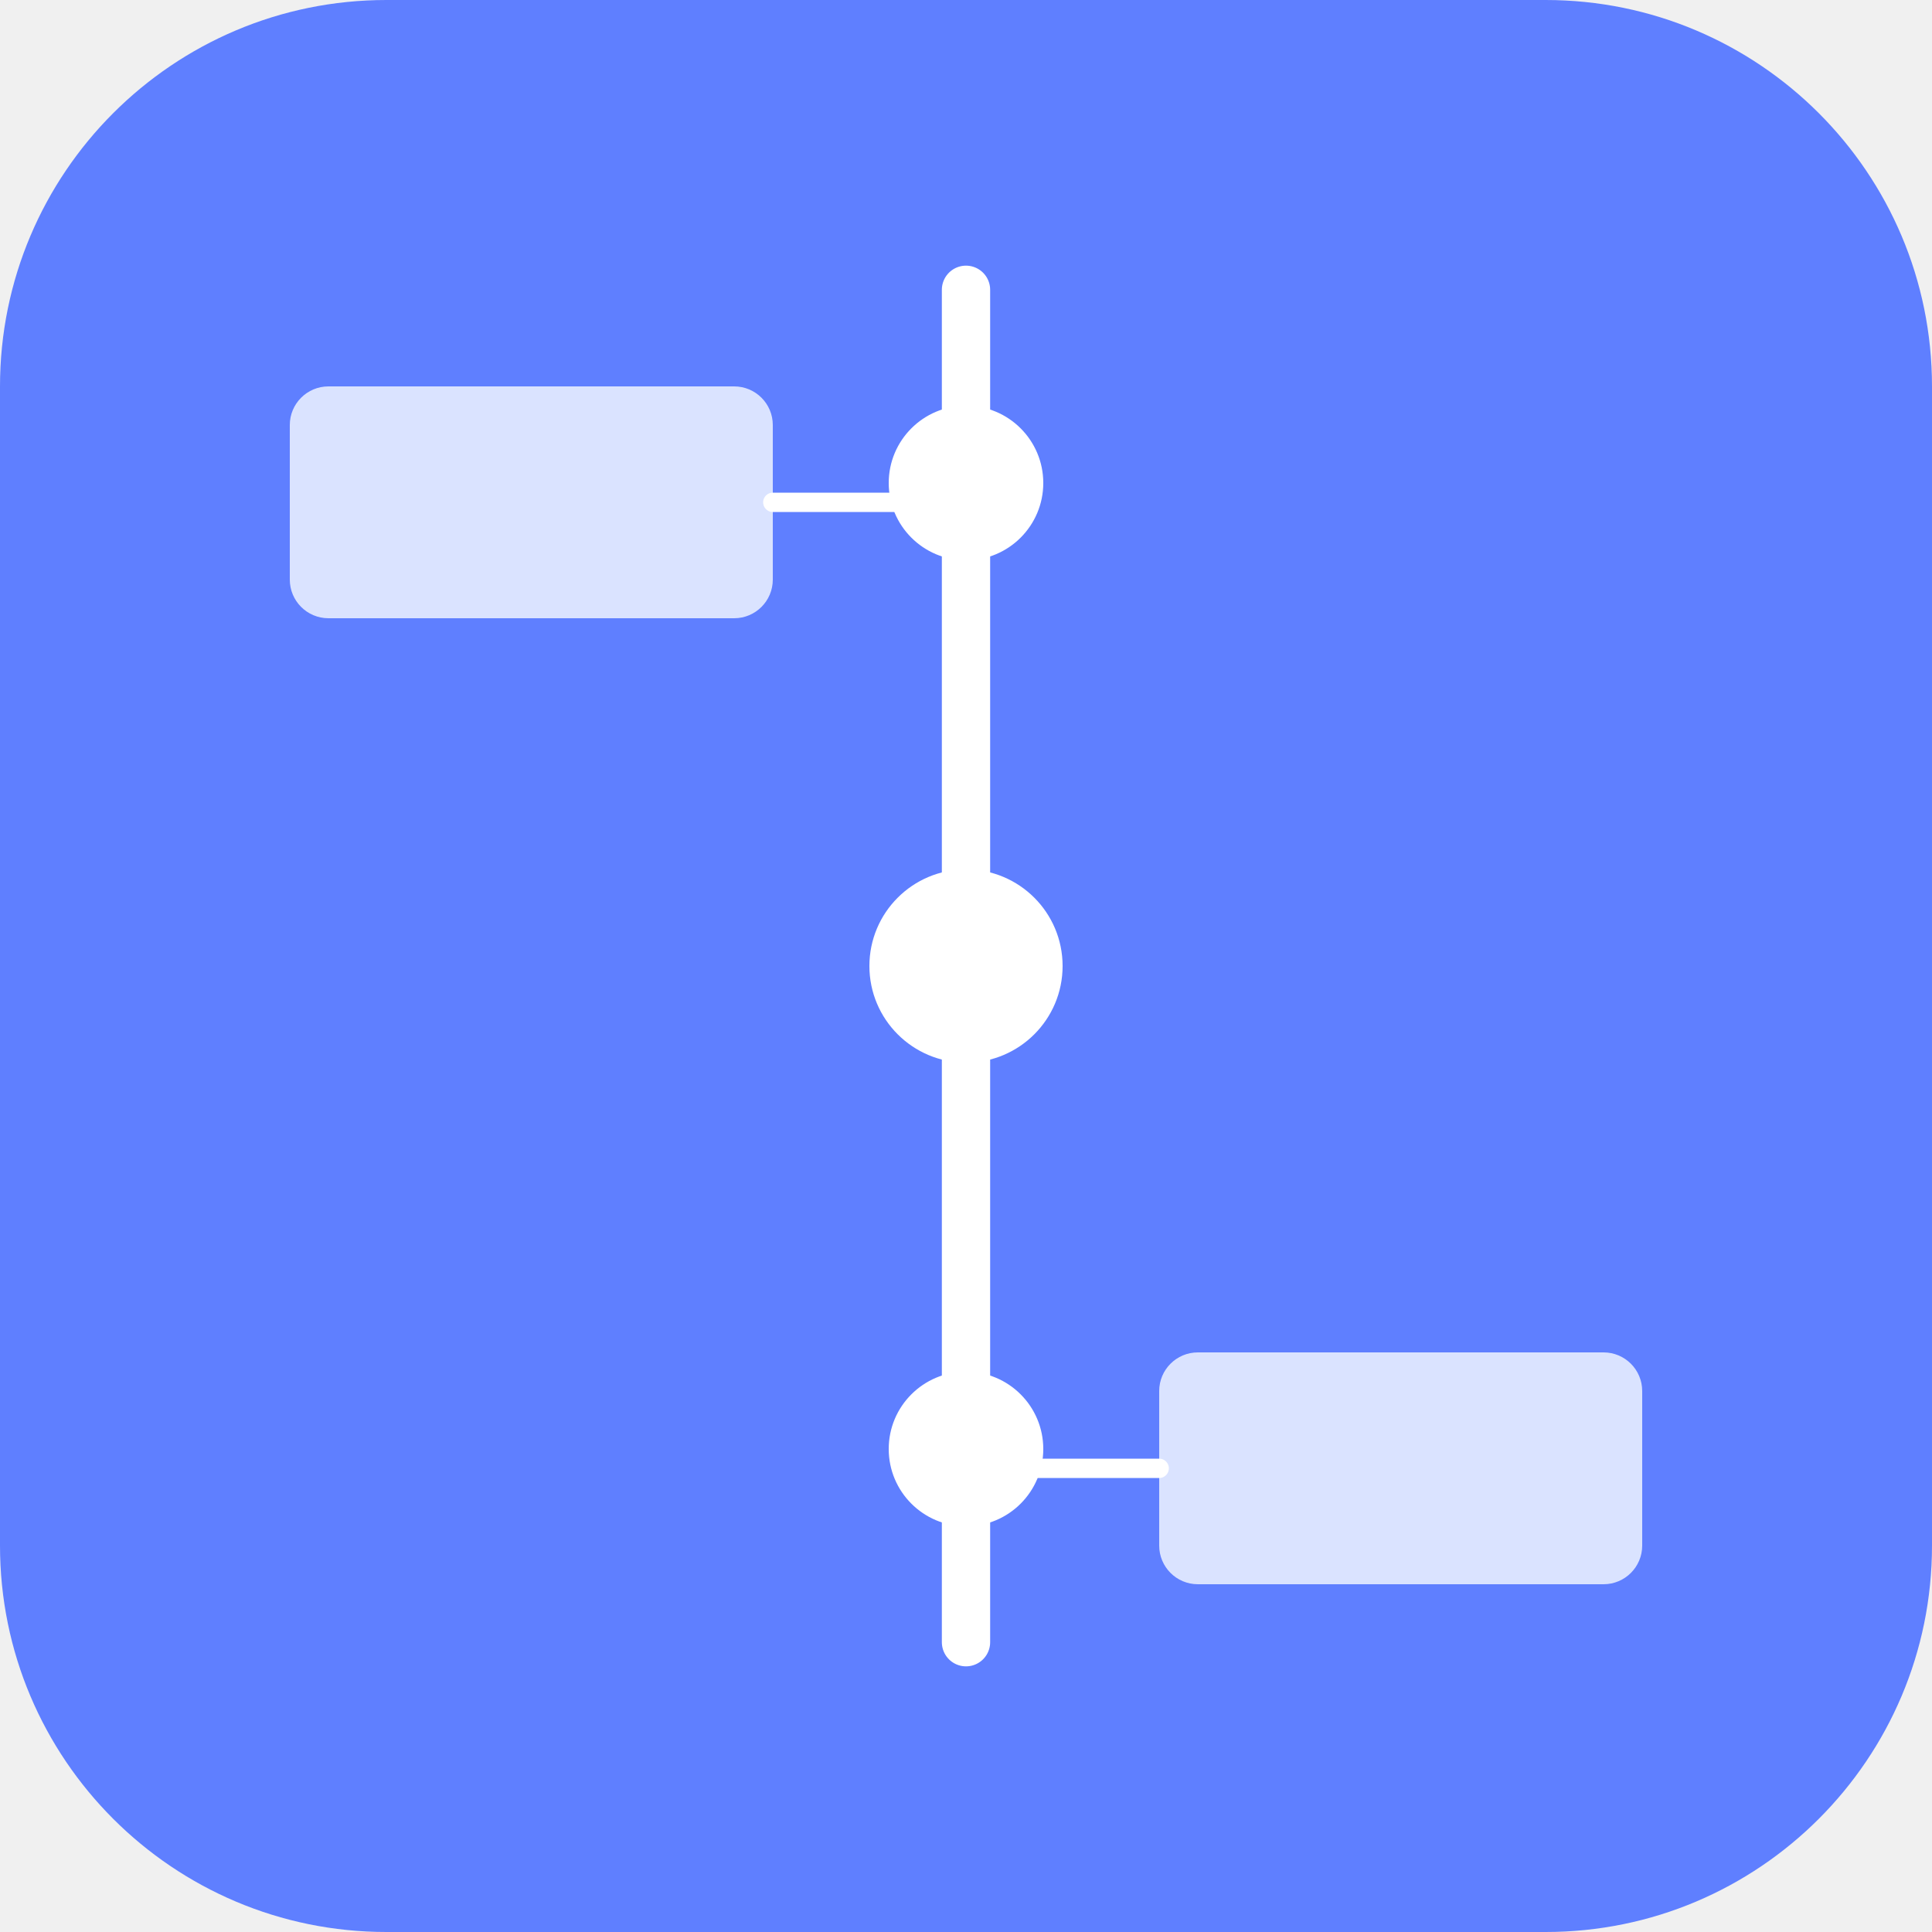
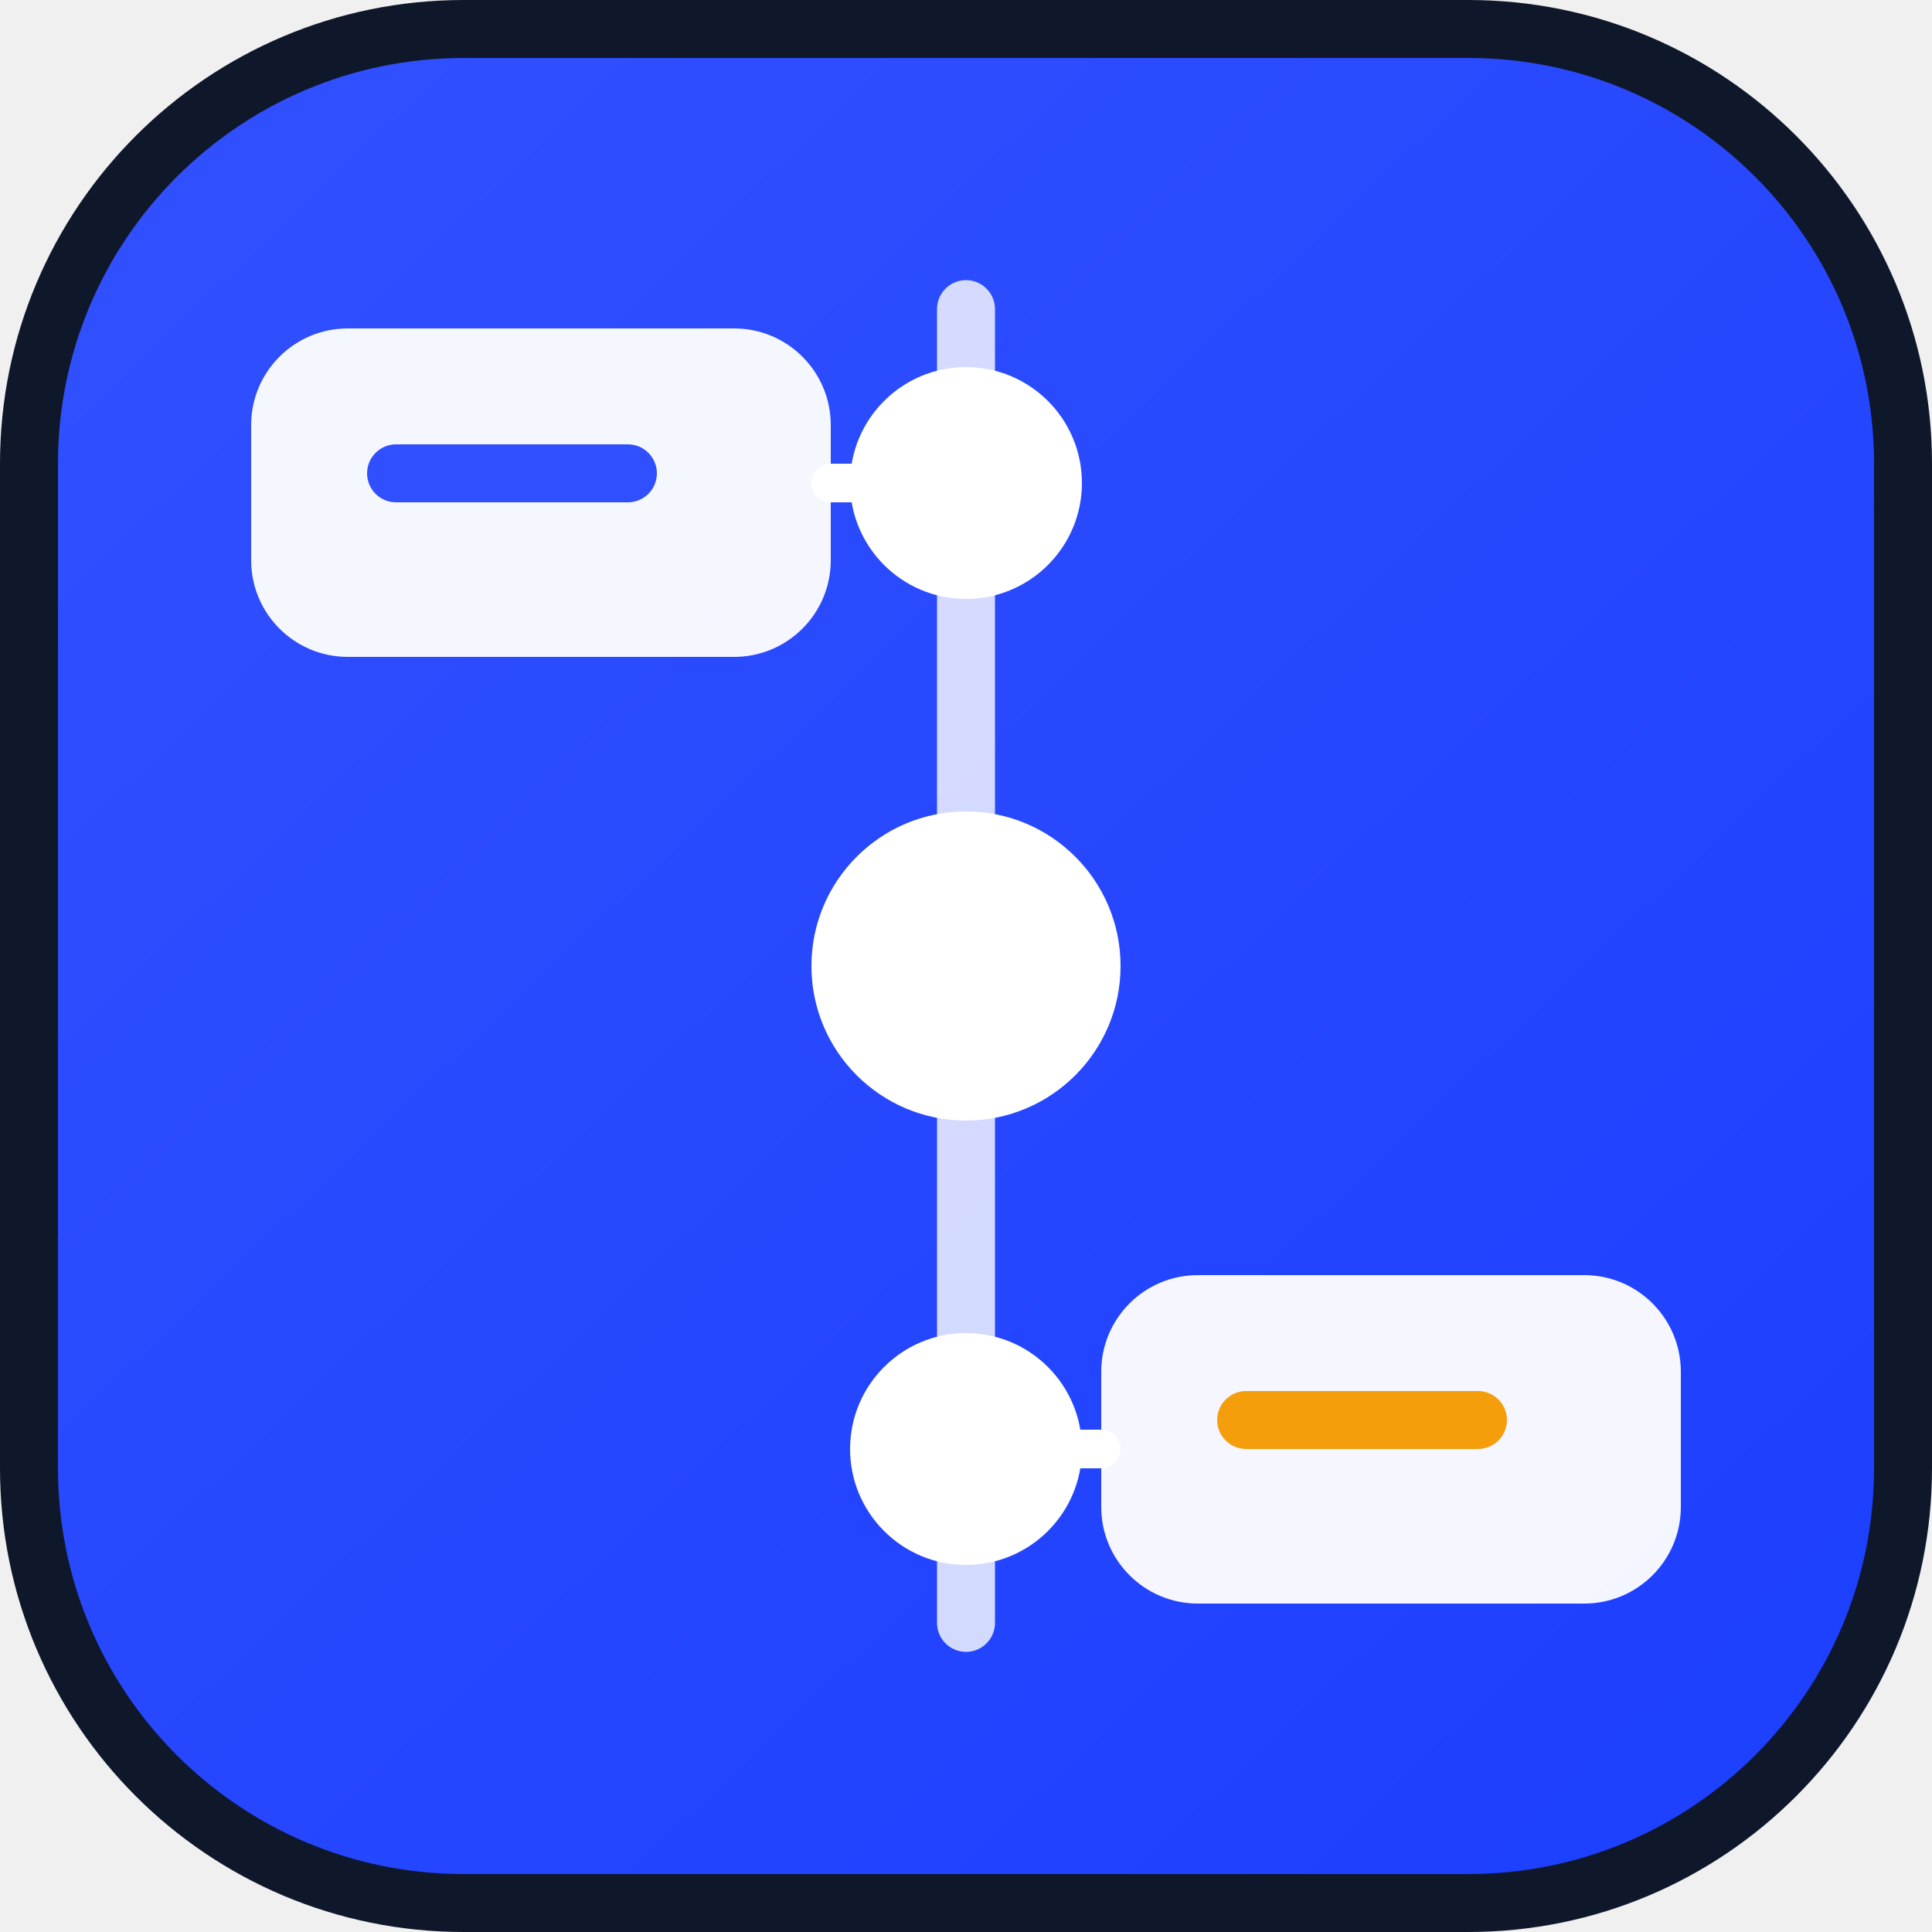
- <svg xmlns="http://www.w3.org/2000/svg" viewBox="0 0 100 100">
-   <rect width="100" height="100" fill="#5F7FFF" rx="20" />
-   <line x1="50" y1="15" x2="50" y2="85" stroke="#FFFFFF" stroke-width="2.5" stroke-linecap="round" />
-   <circle cx="50" cy="25" r="4" fill="#FFFFFF" />
-   <circle cx="50" cy="50" r="5" fill="#FFFFFF" />
-   <circle cx="50" cy="75" r="4" fill="#FFFFFF" />
-   <rect x="15" y="20" width="25" height="12" rx="2" fill="#E8EEFF" opacity="0.9" />
-   <line x1="40" y1="26" x2="48" y2="26" stroke="#FFFFFF" stroke-width="1" stroke-linecap="round" />
-   <rect x="60" y="70" width="25" height="12" rx="2" fill="#E8EEFF" opacity="0.9" />
-   <line x1="52" y1="76" x2="60" y2="76" stroke="#FFFFFF" stroke-width="1" stroke-linecap="round" />
+ <svg xmlns="http://www.w3.org/2000/svg" viewBox="0 0 100 100" role="img" aria-labelledby="favicon-title">
+   <defs>
+     <linearGradient id="favicon-surface" x1="12" y1="10" x2="88" y2="90" gradientUnits="userSpaceOnUse">
+       <stop stop-color="#304FFE" />
+       <stop offset="1" stop-color="#1E40FF" />
+     </linearGradient>
+   </defs>
+   <rect width="100" height="100" rx="24" fill="#0F172A" />
+   <rect x="3" y="3" width="94" height="94" rx="21" fill="url(#favicon-surface)" />
+   <path d="M50 16V84" stroke="#FFFFFF" stroke-opacity="0.8" stroke-width="3" stroke-linecap="round" />
+   <circle cx="50" cy="25" r="6" fill="#FFFFFF" />
+   <circle cx="50" cy="50" r="8" fill="#FFFFFF" />
+   <circle cx="50" cy="75" r="6" fill="#FFFFFF" />
+   <rect x="13" y="17" width="30" height="17" rx="5" fill="#FFFFFF" fill-opacity="0.95" />
+   <rect x="19" y="23" width="15" height="3" rx="1.5" fill="#304FFE" />
+   <path d="M43 25H47" stroke="#FFFFFF" stroke-width="2" stroke-linecap="round" />
+   <rect x="57" y="66" width="30" height="17" rx="5" fill="#FFFFFF" fill-opacity="0.95" />
+   <rect x="63" y="72" width="15" height="3" rx="1.5" fill="#F59E0B" />
+   <path d="M53 75H57" stroke="#FFFFFF" stroke-width="2" stroke-linecap="round" />
</svg>
